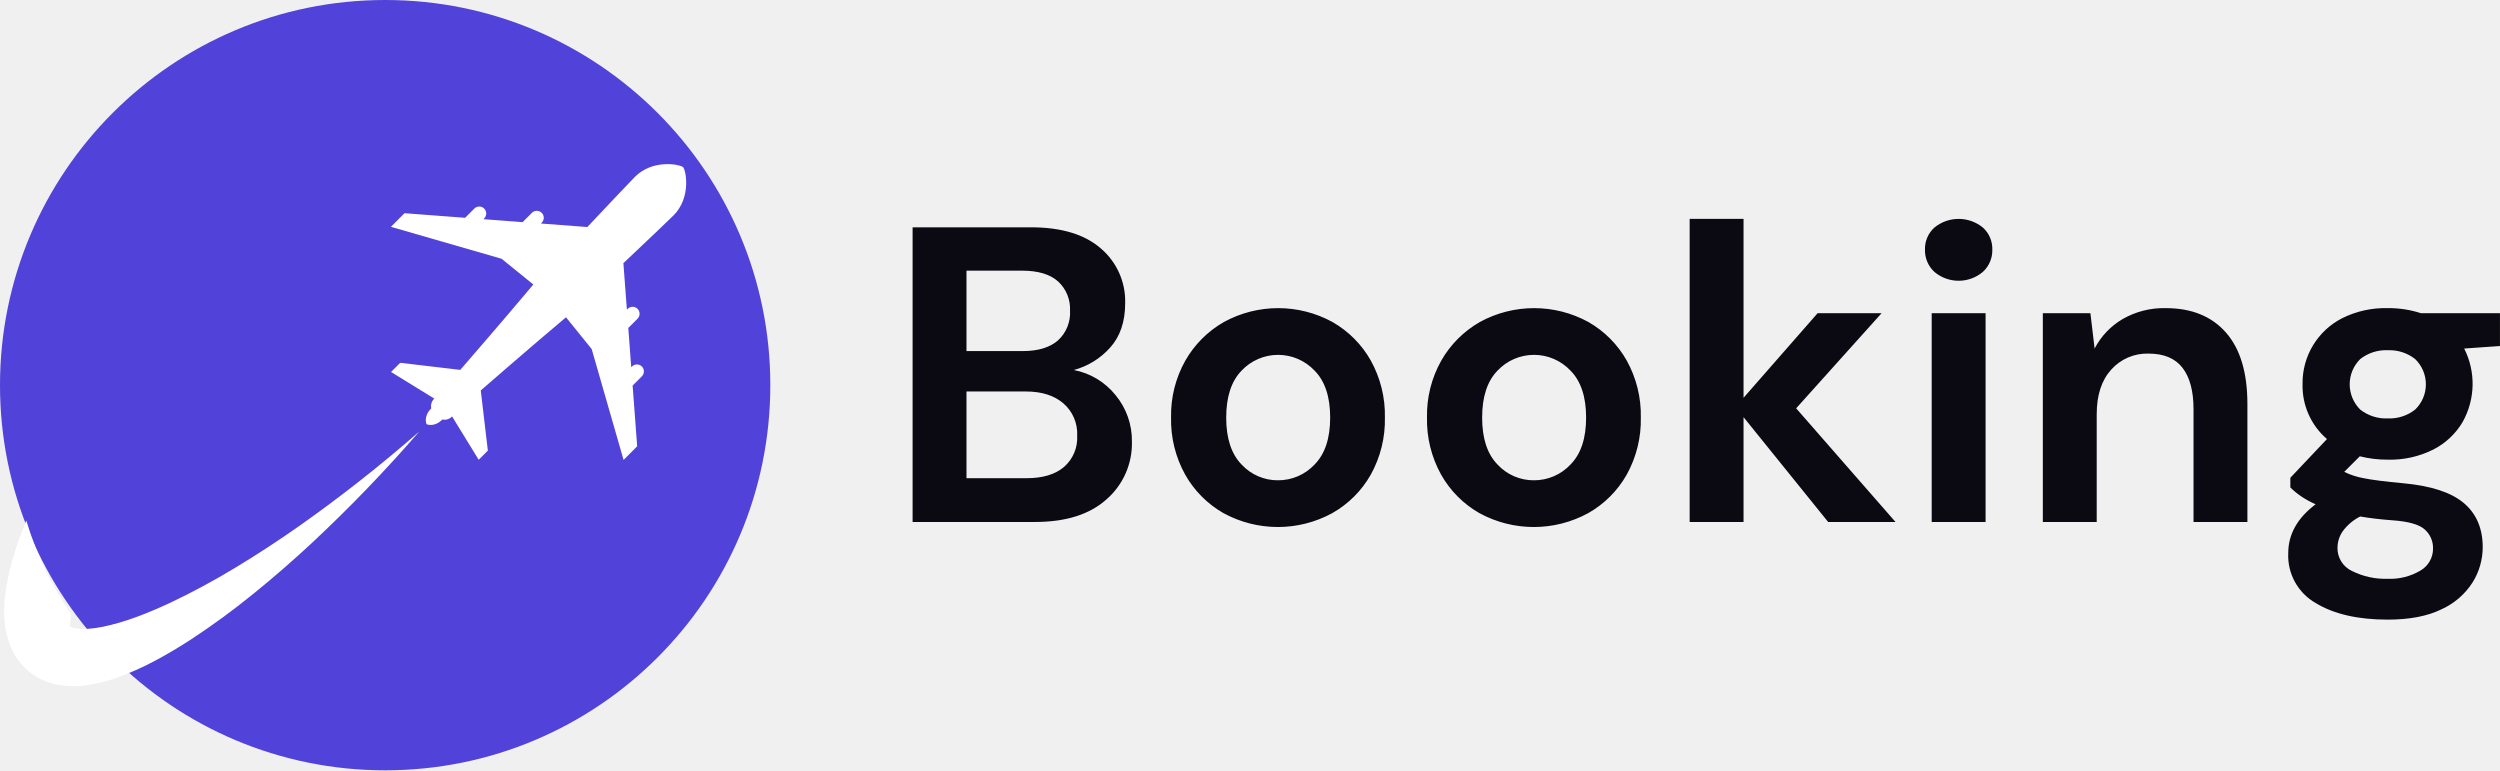
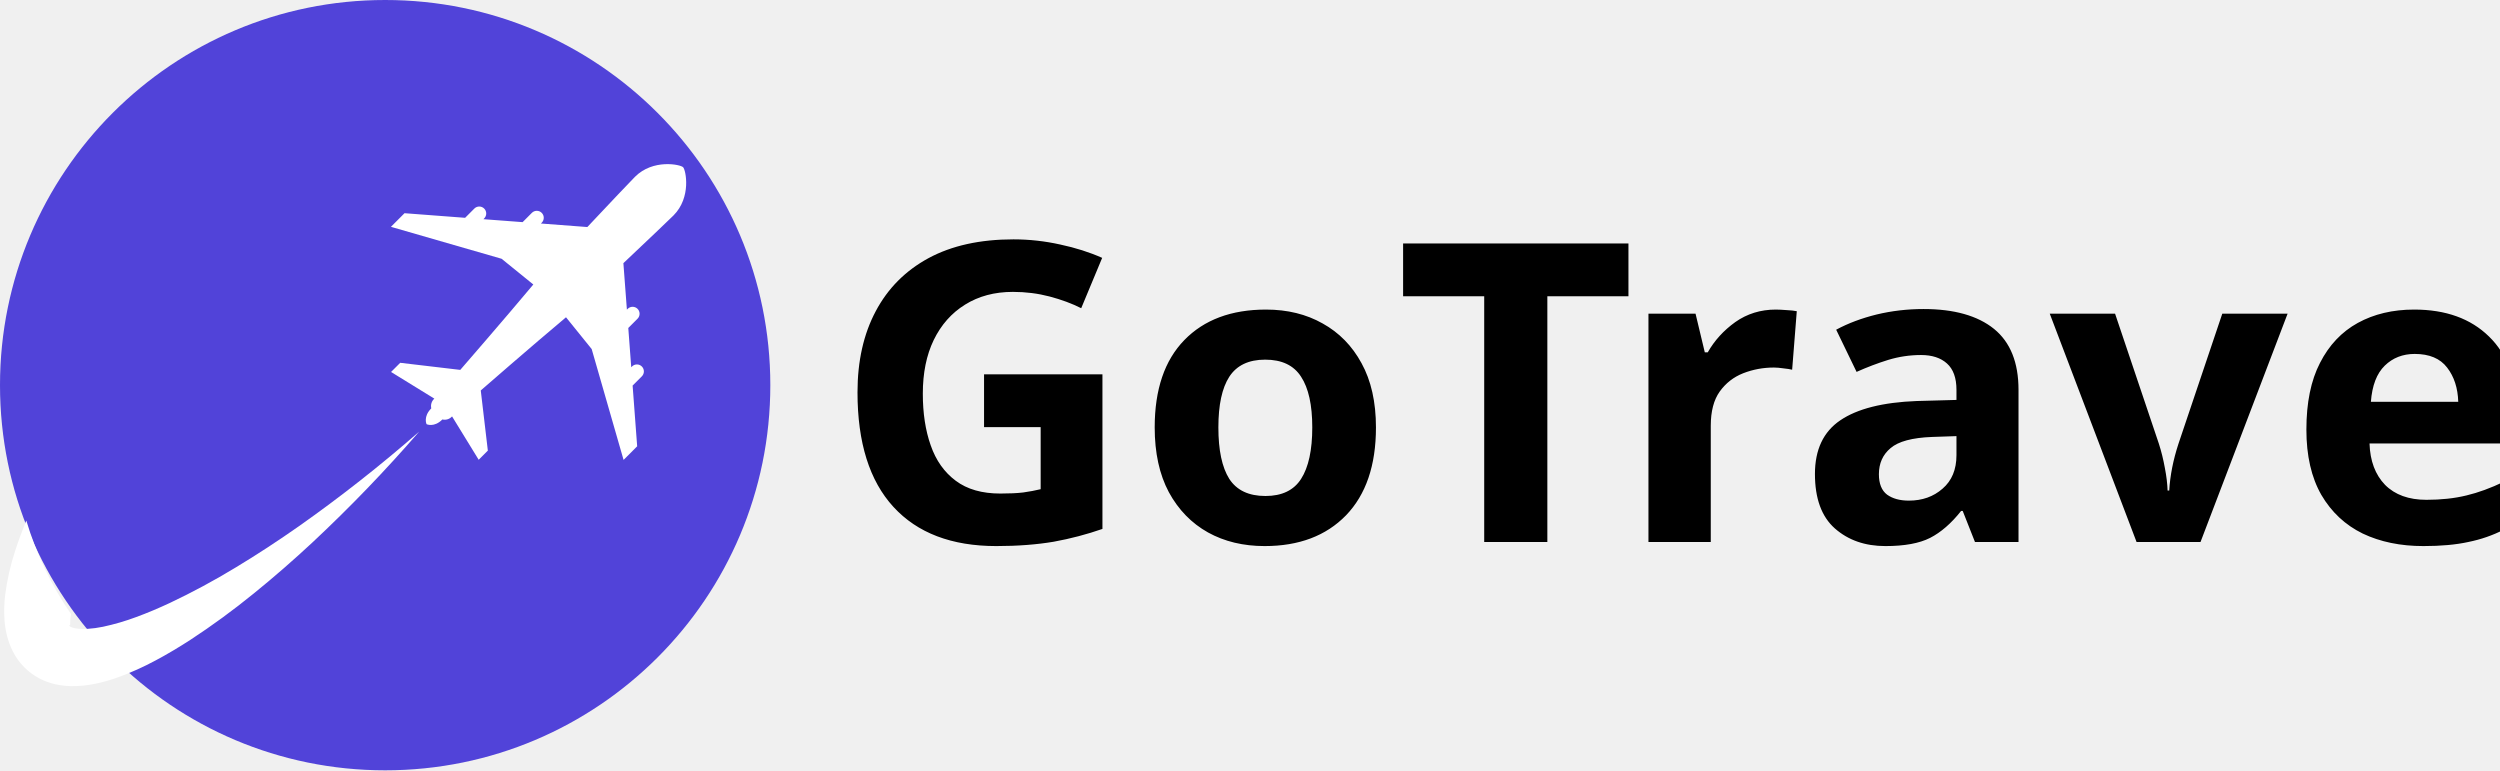
- <svg xmlns="http://www.w3.org/2000/svg" width="593.906" height="183" viewBox="0 0 593.906 183">
-   <defs>
-     <style>
-       .cls-1 {
-         fill: #5143d9;
-       }
- 
-       .cls-1, .cls-2, .cls-3 {
-         fill-rule: evenodd;
-       }
- 
-       .cls-2 {
-         fill: #fff;
-       }
- 
-       .cls-3 {
-         fill: #0b0a12;
-       }
-     </style>
-   </defs>
-   <path class="cls-1" d="M188,95.5A91.5,91.5,0,1,1,96.5,4,91.5,91.5,0,0,1,188,95.5Z" transform="translate(-5 -4)" />
-   <path class="cls-2" d="M155.286,95.6l2.191-2.195a1.655,1.655,0,1,0-2.339-2.343l-0.181.181-0.7-9.327,2.2-2.206a1.655,1.655,0,1,0-2.339-2.343l-0.192.192-0.833-11.044c6.042-5.71,10.829-10.255,11.912-11.34,4.282-4.29,2.932-10.791,2.273-11.45s-7.148-2.013-11.43,2.277c-1.083,1.085-5.62,5.88-11.32,11.933L133.5,57.1l0.192-.192a1.655,1.655,0,0,0-2.339-2.343l-2.2,2.206-9.31-.7,0.181-.181a1.655,1.655,0,0,0-2.339-2.343l-2.191,2.195L101.1,54.649l-3.228,3.234,26.286,7.59,7.539,6.113c-6.748,8.076-17.355,20.286-17.355,20.286l-14.263-1.683L97.9,92.366,108.182,98.7a2.384,2.384,0,0,0-.725,2.31c-1.976,1.98-1.12,3.762-1.12,3.762s1.779,0.858,3.756-1.122a2.372,2.372,0,0,0,2.3-.726l6.325,10.3,2.174-2.178-1.68-14.289s12.188-10.625,20.25-17.385l6.1,7.552,7.576,26.333,3.229-3.234ZM76.053,128.979c-4.932,3.458-9.955,6.758-15.072,9.839a170.777,170.777,0,0,1-15.63,8.419c-2.647,1.238-5.316,2.37-7.983,3.348a56.035,56.035,0,0,1-7.9,2.309,26.285,26.285,0,0,1-3.684.5,12.123,12.123,0,0,1-3.016-.149,4.517,4.517,0,0,1-.944-0.307,0.833,0.833,0,0,1-.355-0.3,0.1,0.1,0,0,1,.086-0.129,0.131,0.131,0,0,0,.114-0.125c0.025-.158-0.024-0.7.057-1.49,0.031-.31.082-0.658,0.145-1.022A78.919,78.919,0,0,1,11.25,127.661c-0.943,2.294-1.821,4.648-2.611,7.085a56.872,56.872,0,0,0-2.406,10.529,31.559,31.559,0,0,0-.151,6.2,21.625,21.625,0,0,0,.579,3.533,17.131,17.131,0,0,0,1.42,3.8,14.773,14.773,0,0,0,6.237,6.345,16.253,16.253,0,0,0,3.84,1.407,19.692,19.692,0,0,0,3.531.437,26.18,26.18,0,0,0,6.038-.581,39.668,39.668,0,0,0,5.178-1.467A67.877,67.877,0,0,0,42,160.877c2.853-1.521,5.578-3.157,8.222-4.871A179.48,179.48,0,0,0,65.29,144.982c4.8-3.881,9.427-7.931,13.913-12.1a349.491,349.491,0,0,0,25.375-26.344A346.793,346.793,0,0,1,76.053,128.979Z" transform="translate(-5 -4)" />
-   <path id="Booking" class="cls-3" d="M250.9,128q11,0,17-5.4a17.625,17.625,0,0,0,6-13.7,16.9,16.9,0,0,0-3.9-11.05,16.694,16.694,0,0,0-9.9-5.95,17.7,17.7,0,0,0,8.65-5.35Q272.3,82.6,272.3,76a16.459,16.459,0,0,0-5.75-12.95Q260.8,58,249.9,58H221.8v70h29.1ZM234.6,68.3h13.2q5.7,0,8.55,2.55a8.855,8.855,0,0,1,2.85,6.95,8.865,8.865,0,0,1-2.9,7.1q-2.9,2.5-8.3,2.5H234.6V68.3Zm0,28.7h14.1q5.6,0,8.9,2.8a9.562,9.562,0,0,1,3.3,7.7,9.2,9.2,0,0,1-3.15,7.45q-3.15,2.65-8.85,2.65H234.6V97Zm86.9,28.9a24.145,24.145,0,0,0,9.15-9.15A26.8,26.8,0,0,0,334,103.2a26.8,26.8,0,0,0-3.35-13.55,24.25,24.25,0,0,0-9.1-9.15,26.863,26.863,0,0,0-25.8,0,24.572,24.572,0,0,0-9.15,9.15,26.462,26.462,0,0,0-3.4,13.55,26.767,26.767,0,0,0,3.35,13.55,24.207,24.207,0,0,0,9.1,9.15A26.961,26.961,0,0,0,321.5,125.9Zm-21.55-11.55q-3.652-3.75-3.65-11.15t3.65-11.15a11.909,11.909,0,0,1,17.35,0Q321,95.8,321,103.2t-3.7,11.15a11.834,11.834,0,0,1-8.7,3.75A11.664,11.664,0,0,1,299.95,114.349ZM382.3,125.9a24.131,24.131,0,0,0,9.15-9.15,26.787,26.787,0,0,0,3.35-13.55,26.79,26.79,0,0,0-3.35-13.55,24.235,24.235,0,0,0-9.1-9.15,26.863,26.863,0,0,0-25.8,0,24.586,24.586,0,0,0-9.15,9.15A26.472,26.472,0,0,0,344,103.2a26.777,26.777,0,0,0,3.35,13.55,24.221,24.221,0,0,0,9.1,9.15A26.961,26.961,0,0,0,382.3,125.9Zm-21.55-11.55q-3.651-3.75-3.65-11.15t3.65-11.15a11.909,11.909,0,0,1,17.35,0q3.7,3.75,3.7,11.15t-3.7,11.15a11.831,11.831,0,0,1-8.7,3.75A11.667,11.667,0,0,1,360.748,114.349ZM419.2,128V103.1L439.3,128h16l-23.6-27L452,78.4H436.8L419.2,98.5V56H406.4v72h12.8Zm56.85-59.4a6.938,6.938,0,0,0,2.25-5.3,6.786,6.786,0,0,0-2.25-5.25,9.09,9.09,0,0,0-11.5,0,6.786,6.786,0,0,0-2.25,5.25,6.938,6.938,0,0,0,2.25,5.3A8.923,8.923,0,0,0,476.047,68.6ZM476.7,128V78.4H463.9V128h12.8Zm26.4,0V102.4q0-6.8,3.45-10.6A11.417,11.417,0,0,1,515.4,88q5.5,0,8.1,3.4t2.6,9.8V128h12.8V100q0-11.2-5.1-17t-14.3-5.8a19.606,19.606,0,0,0-10.25,2.6,17.447,17.447,0,0,0-6.65,7l-1-8.4H490.3V128h12.8Zm79.949-17.2a17.035,17.035,0,0,0,6.95-6.5,18.541,18.541,0,0,0,.4-17.5l8.5-.6V78.4H580.1a24.523,24.523,0,0,0-7.8-1.2,22.893,22.893,0,0,0-10.9,2.4A17.258,17.258,0,0,0,552,95.2a16.649,16.649,0,0,0,5.8,13.1l-8.7,9.2v2.3a18.1,18.1,0,0,0,2.55,2.1,21.868,21.868,0,0,0,3.45,1.9q-6.5,4.9-6.5,11.6a12.969,12.969,0,0,0,6.5,11.85q6.5,3.95,17.1,3.95,7.8,0,12.8-2.45a17.2,17.2,0,0,0,7.4-6.4,15.829,15.829,0,0,0,2.4-8.35q0-6.7-4.5-10.5t-14.4-4.7q-6.5-.6-9.4-1.2a17.672,17.672,0,0,1-4.6-1.5l3.7-3.7a26.717,26.717,0,0,0,6.7.8A22.739,22.739,0,0,0,583.045,110.8Zm-17.35-9.5a8.45,8.45,0,0,1,0-12,9.918,9.918,0,0,1,6.6-2.1,9.81,9.81,0,0,1,6.45,2.1,8.334,8.334,0,0,1,0,12,9.81,9.81,0,0,1-6.45,2.1A9.918,9.918,0,0,1,565.7,101.3Zm-4.15,28.9a11.442,11.442,0,0,1,4.15-3.5q3.5,0.6,7.6.9,5.8,0.4,7.75,2.2a5.869,5.869,0,0,1,1.95,4.5,5.989,5.989,0,0,1-3,5.25,14.089,14.089,0,0,1-7.8,1.95,17.692,17.692,0,0,1-8.45-1.85,5.954,5.954,0,0,1-3.45-5.55A7.005,7.005,0,0,1,561.545,130.2Z" transform="translate(-5 -4)" />
+ <svg xmlns="http://www.w3.org/2000/svg" width="593.906" height="183">
+   <g>
+     <path id="svg_1" fill-rule="evenodd" fill="#5143d9" d="m183,91.5a91.5,91.5 0 1 1 -91.5,-91.5a91.5,91.5 0 0 1 91.5,91.5z" class="cls-1" />
+     <path id="svg_2" fill="#fff" fill-rule="evenodd" d="m150.286,91.6l2.191,-2.195a1.655,1.655 0 1 0 -2.339,-2.343l-0.181,0.181l-0.7,-9.327l2.2,-2.206a1.655,1.655 0 1 0 -2.339,-2.343l-0.192,0.192l-0.833,-11.044c6.042,-5.71 10.829,-10.255 11.912,-11.34c4.282,-4.29 2.932,-10.791 2.273,-11.45s-7.148,-2.013 -11.43,2.277c-1.083,1.085 -5.62,5.88 -11.32,11.933l-11.028,-0.835l0.192,-0.192a1.655,1.655 0 0 0 -2.339,-2.343l-2.2,2.206l-9.31,-0.7l0.181,-0.181a1.655,1.655 0 0 0 -2.339,-2.343l-2.191,2.195l-14.394,-1.093l-3.228,3.234l26.286,7.59l7.539,6.113c-6.748,8.076 -17.355,20.286 -17.355,20.286l-14.263,-1.683l-2.179,2.177l10.282,6.334a2.384,2.384 0 0 0 -0.725,2.31c-1.976,1.98 -1.12,3.762 -1.12,3.762s1.779,0.858 3.756,-1.122a2.372,2.372 0 0 0 2.3,-0.726l6.325,10.3l2.174,-2.178l-1.68,-14.289s12.188,-10.625 20.25,-17.385l6.1,7.552l7.576,26.333l3.229,-3.234l-1.081,-14.423zm-79.233,33.379c-4.932,3.458 -9.955,6.758 -15.072,9.839a170.777,170.777 0 0 1 -15.63,8.419c-2.647,1.238 -5.316,2.37 -7.983,3.348a56.035,56.035 0 0 1 -7.9,2.309a26.285,26.285 0 0 1 -3.684,0.5a12.123,12.123 0 0 1 -3.016,-0.149a4.517,4.517 0 0 1 -0.944,-0.307a0.833,0.833 0 0 1 -0.355,-0.3a0.1,0.1 0 0 1 0.086,-0.129a0.131,0.131 0 0 0 0.114,-0.125c0.025,-0.158 -0.024,-0.7 0.057,-1.49c0.031,-0.31 0.082,-0.658 0.145,-1.022a78.919,78.919 0 0 1 -10.621,-22.211c-0.943,2.294 -1.821,4.648 -2.611,7.085a56.872,56.872 0 0 0 -2.406,10.529a31.559,31.559 0 0 0 -0.151,6.2a21.625,21.625 0 0 0 0.579,3.533a17.131,17.131 0 0 0 1.42,3.8a14.773,14.773 0 0 0 6.237,6.345a16.253,16.253 0 0 0 3.84,1.407a19.692,19.692 0 0 0 3.531,0.437a26.18,26.18 0 0 0 6.038,-0.581a39.668,39.668 0 0 0 5.178,-1.467a67.877,67.877 0 0 0 9.095,-4.072c2.853,-1.521 5.578,-3.157 8.222,-4.871a179.48,179.48 0 0 0 15.068,-11.024c4.8,-3.881 9.427,-7.931 13.913,-12.1a349.491,349.491 0 0 0 25.375,-26.344a346.793,346.793 0 0 1 -28.525,22.441z" class="cls-2" />
+     <text transform="matrix(4.13785 0 0 4.13785 -737.247 -30.6473)" stroke="null" font-weight="bold" xml:space="preserve" text-anchor="start" font-family="'Syne'" font-size="24" stroke-width="0" id="svg_5" y="38.525" x="226.011" fill="#000000">GoTravel</text>
+   </g>
</svg>
